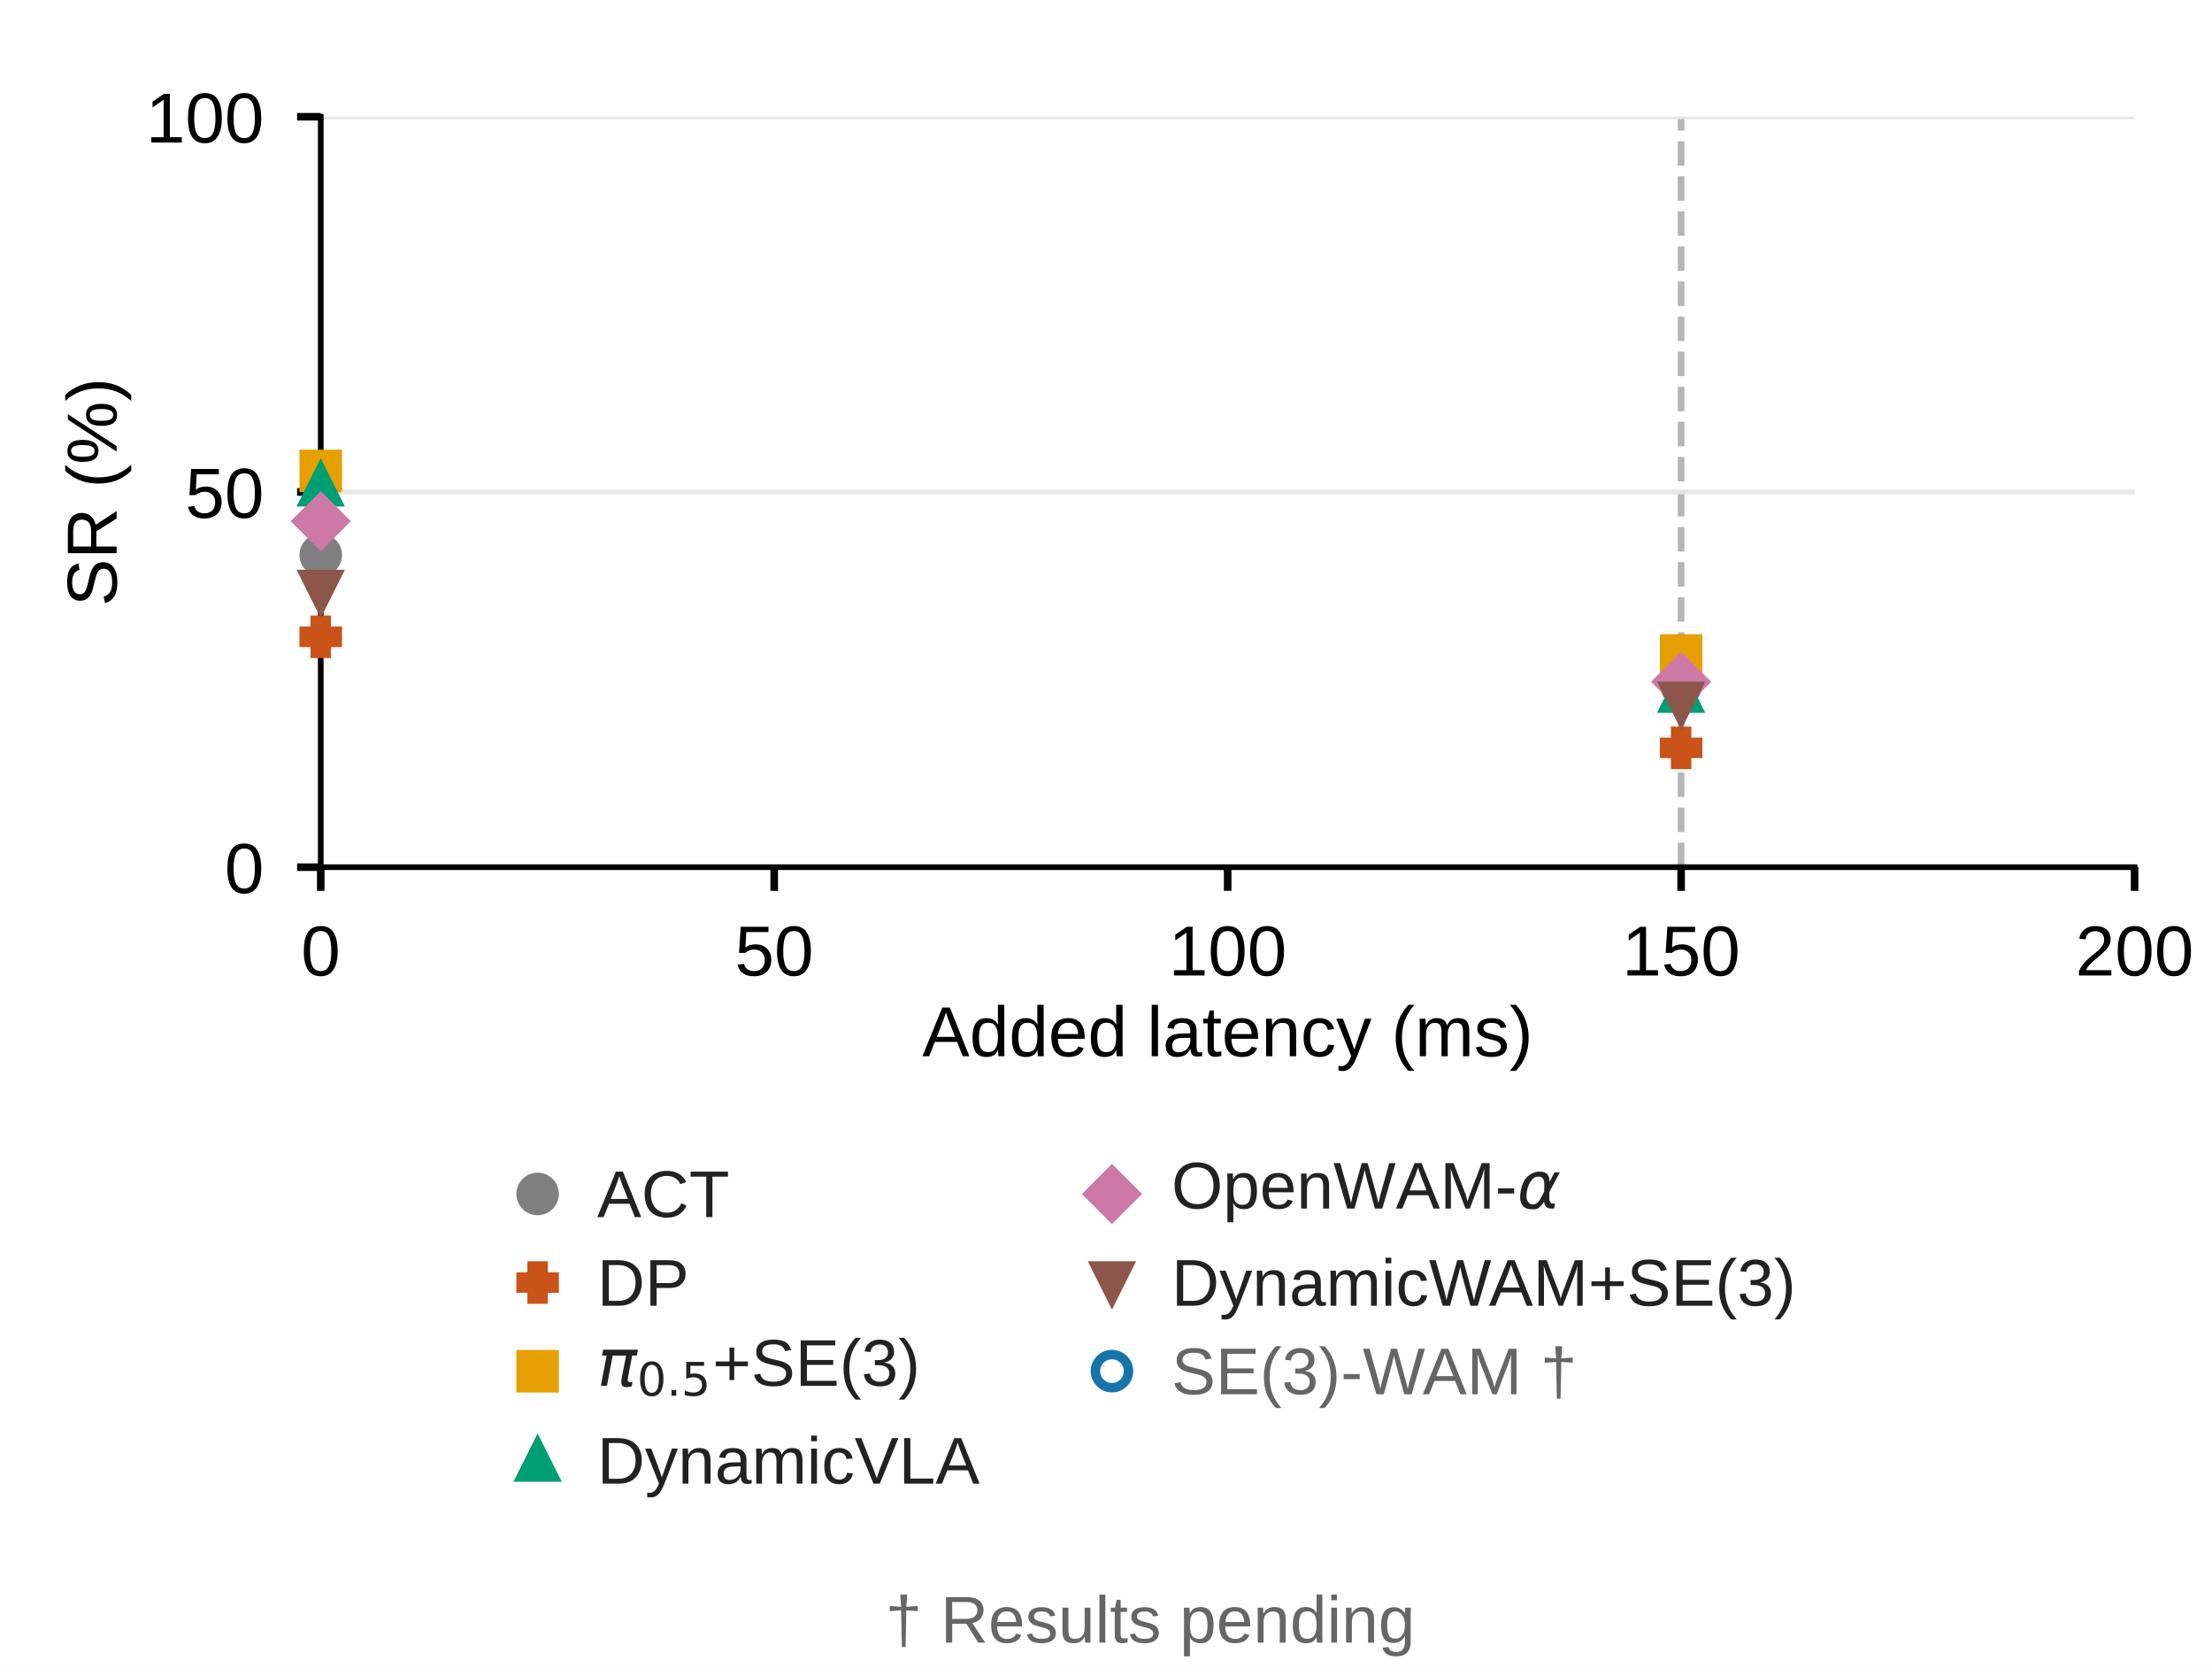
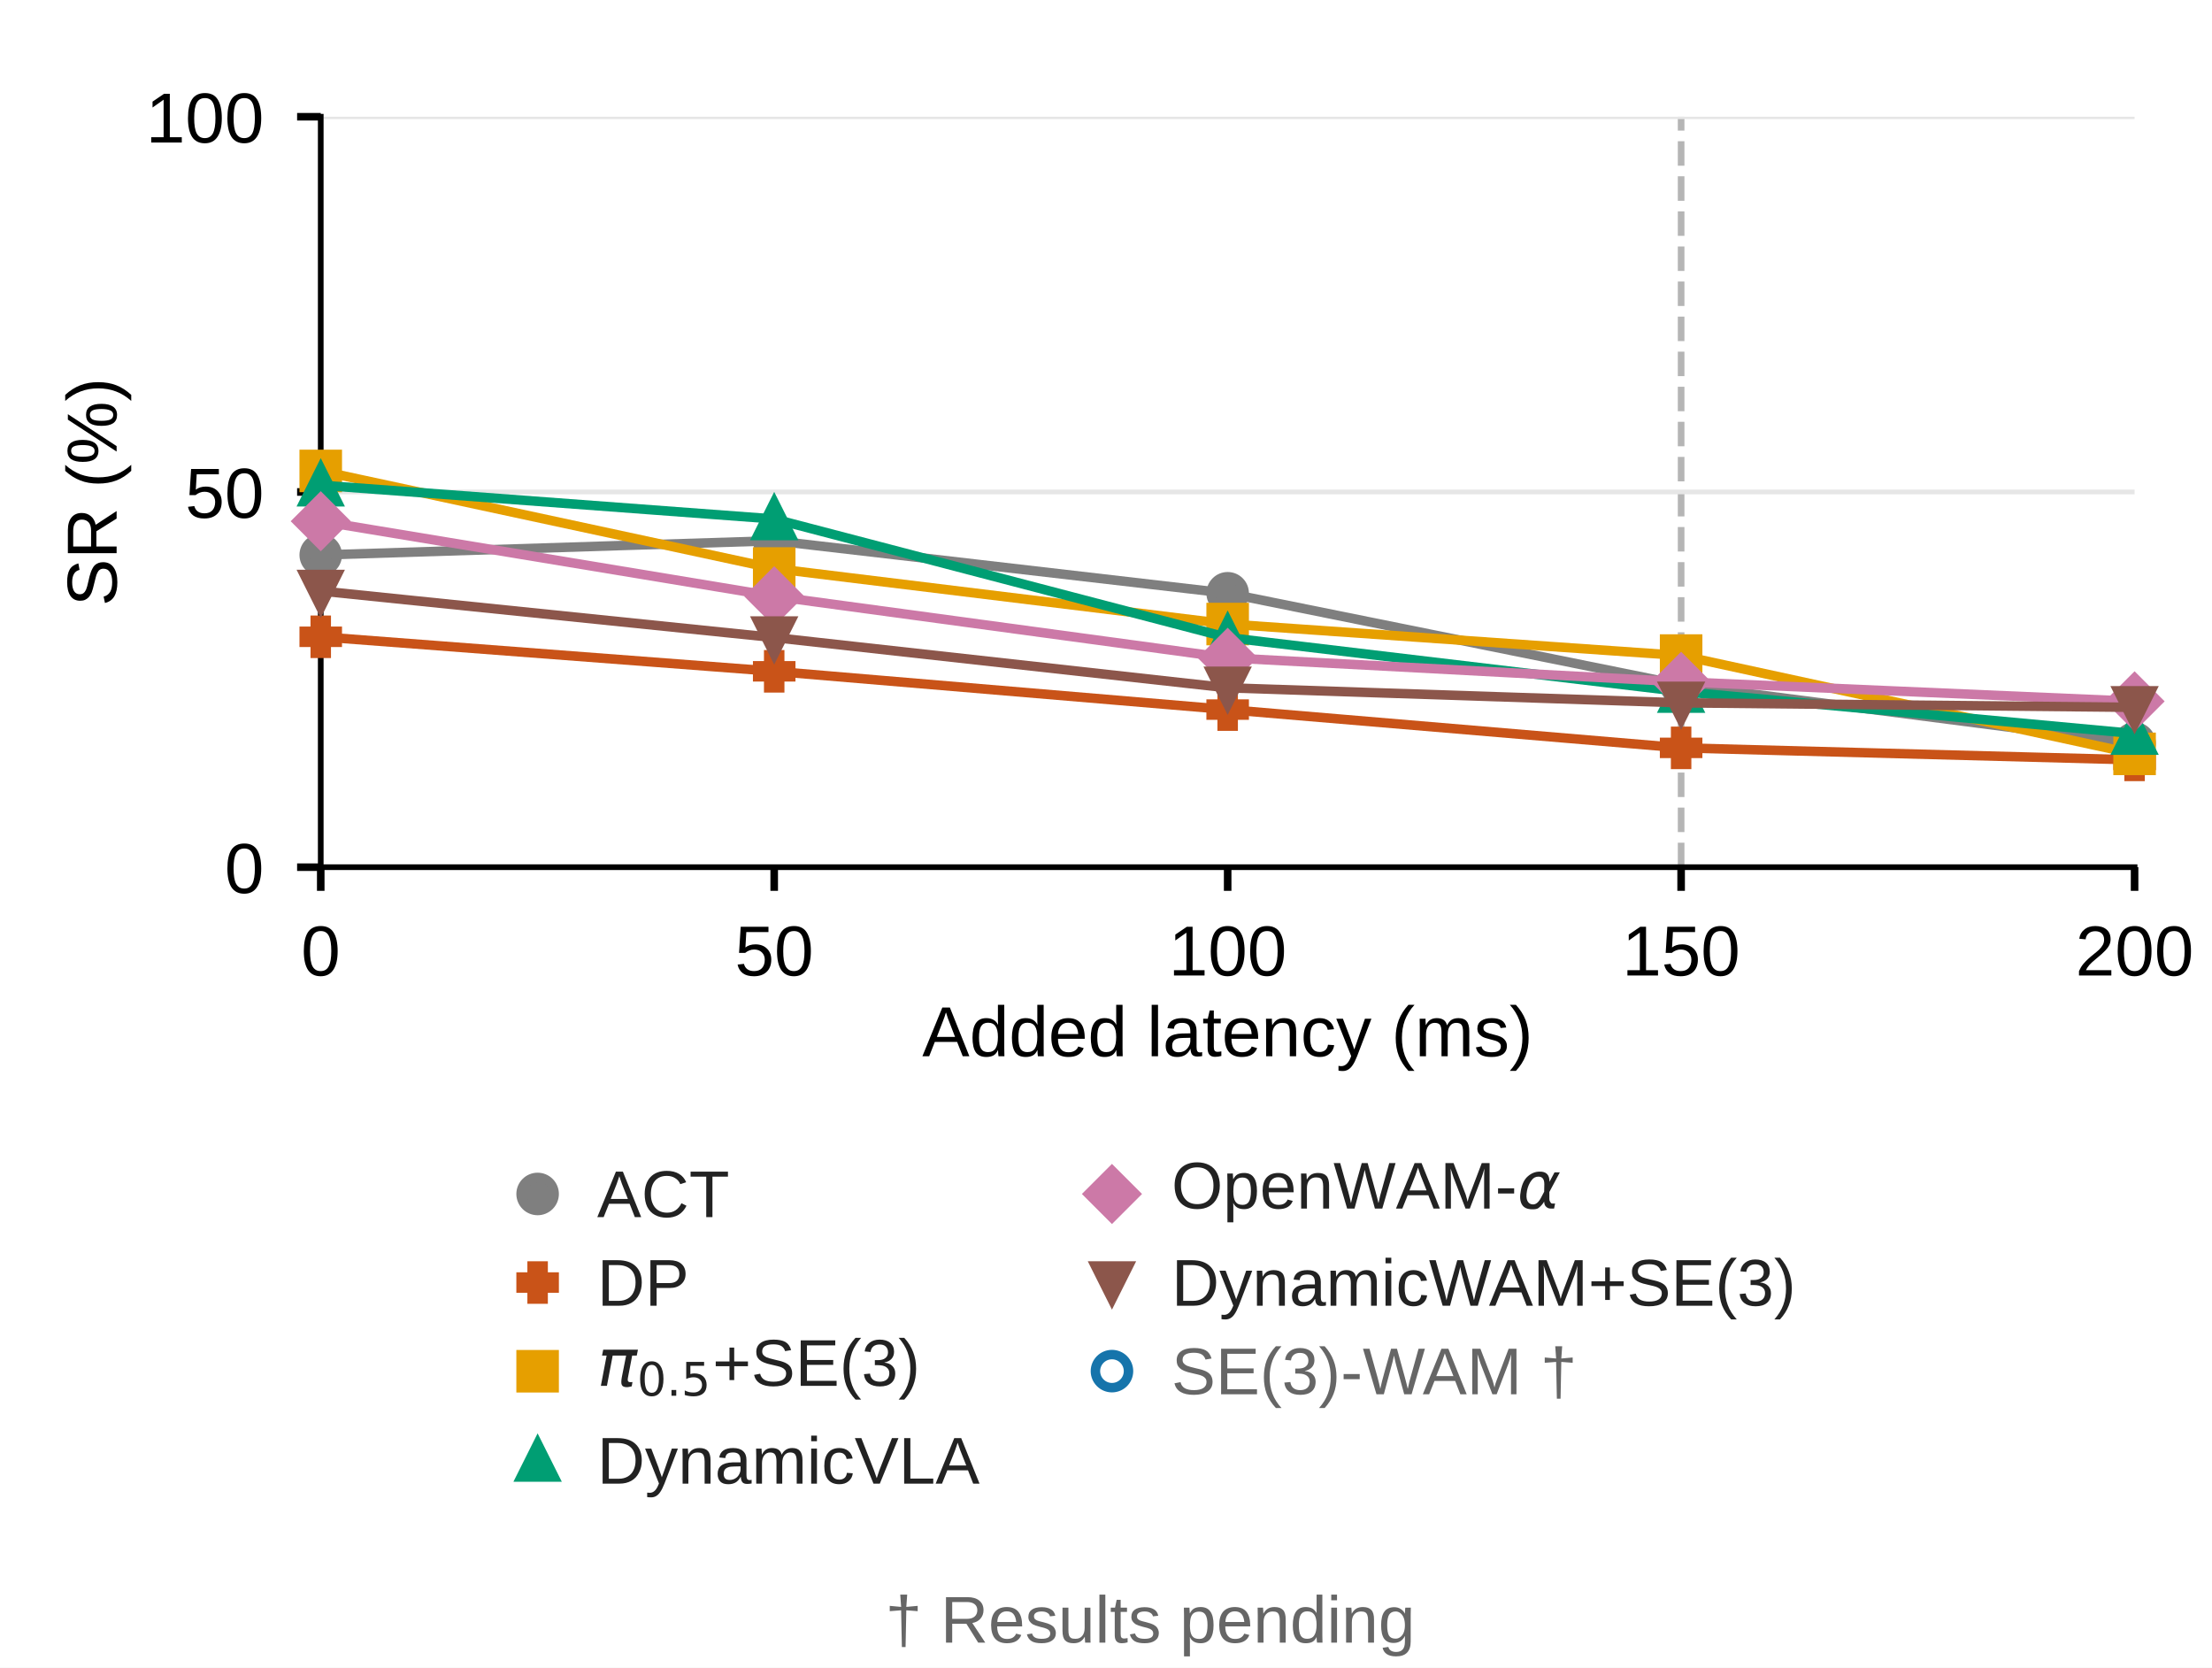
<svg xmlns="http://www.w3.org/2000/svg" xmlns:xlink="http://www.w3.org/1999/xlink" width="234pt" height="176.4pt" viewBox="0 0 234 176.4" version="1.1">
  <defs>
    <style type="text/css">*{stroke-linejoin: round; stroke-linecap: butt}</style>
  </defs>
  <g id="figure_1">
    <g id="patch_1">
      <path d="M 0 176.4 L 234 176.4 L 234 0 L 0 0 z " style="fill: #ffffff" />
    </g>
    <g id="axes_1">
      <g id="patch_2">
        <path d="M 33.93 91.728 L 225.81 91.728 L 225.81 12.348 L 33.93 12.348 z " style="fill: #ffffff" />
      </g>
      <g id="line2d_1">
-         <path d="M 177.84 91.728 L 177.84 12.348 " clip-path="url(#p18b261b628)" style="fill: none; stroke-dasharray: 2.59,1.12; stroke-dashoffset: 0; stroke: #b5b5b5; stroke-width: 0.7" />
+         <path d="M 177.84 91.728 L 177.84 12.348 " clip-path="url(#p794b66f9b3)" style="fill: none; stroke-dasharray: 2.59,1.12; stroke-dashoffset: 0; stroke: #b5b5b5; stroke-width: 0.7" />
      </g>
      <g id="matplotlib.axis_1">
        <g id="xtick_1">
          <g id="line2d_2">
            <defs>
-               <path id="m17ccecae05" d="M 0 0 L 0 2.5 " style="stroke: #000000; stroke-width: 0.8" />
+               <path id="m905143a1d2" d="M 0 0 L 0 2.5 " style="stroke: #000000; stroke-width: 0.8" />
            </defs>
            <g>
-               <use xlink:href="#m17ccecae05" x="33.93" y="91.728" style="stroke: #000000; stroke-width: 0.8" />
+               <use xlink:href="#m905143a1d2" x="33.93" y="91.728" style="stroke: #000000; stroke-width: 0.8" />
            </g>
          </g>
          <g id="text_1">
            <text style="font-size: 7.5px; font-family: 'Arial'; text-anchor: middle" x="33.93" y="103.188" transform="rotate(-0 33.93 103.1882)">0</text>
          </g>
        </g>
        <g id="xtick_2">
          <g id="line2d_3">
            <g>
-               <use xlink:href="#m17ccecae05" x="81.9" y="91.728" style="stroke: #000000; stroke-width: 0.8" />
+               <use xlink:href="#m905143a1d2" x="81.9" y="91.728" style="stroke: #000000; stroke-width: 0.8" />
            </g>
          </g>
          <g id="text_2">
            <text style="font-size: 7.5px; font-family: 'Arial'; text-anchor: middle" x="81.9" y="103.188" transform="rotate(-0 81.9 103.1882)">50</text>
          </g>
        </g>
        <g id="xtick_3">
          <g id="line2d_4">
            <g>
-               <use xlink:href="#m17ccecae05" x="129.87" y="91.728" style="stroke: #000000; stroke-width: 0.8" />
+               <use xlink:href="#m905143a1d2" x="129.87" y="91.728" style="stroke: #000000; stroke-width: 0.8" />
            </g>
          </g>
          <g id="text_3">
            <text style="font-size: 7.5px; font-family: 'Arial'; text-anchor: middle" x="129.87" y="103.188" transform="rotate(-0 129.87 103.1882)">100</text>
          </g>
        </g>
        <g id="xtick_4">
          <g id="line2d_5">
            <g>
-               <use xlink:href="#m17ccecae05" x="177.84" y="91.728" style="stroke: #000000; stroke-width: 0.8" />
+               <use xlink:href="#m905143a1d2" x="177.84" y="91.728" style="stroke: #000000; stroke-width: 0.8" />
            </g>
          </g>
          <g id="text_4">
            <text style="font-size: 7.5px; font-family: 'Arial'; text-anchor: middle" x="177.84" y="103.188" transform="rotate(-0 177.84 103.1882)">150</text>
          </g>
        </g>
        <g id="xtick_5">
          <g id="line2d_6">
            <g>
-               <use xlink:href="#m17ccecae05" x="225.81" y="91.728" style="stroke: #000000; stroke-width: 0.8" />
+               <use xlink:href="#m905143a1d2" x="225.81" y="91.728" style="stroke: #000000; stroke-width: 0.8" />
            </g>
          </g>
          <g id="text_5">
            <text style="font-size: 7.5px; font-family: 'Arial'; text-anchor: middle" x="225.81" y="103.188" transform="rotate(-0 225.81 103.1882)">200</text>
          </g>
        </g>
        <g id="text_6">
          <text style="font-size: 7.5px; font-family: 'Arial'; text-anchor: middle" x="129.87" y="111.727" transform="rotate(-0 129.87 111.7268)">Added latency (ms)</text>
        </g>
      </g>
      <g id="matplotlib.axis_2">
        <g id="ytick_1">
          <g id="line2d_7">
-             <path d="M 33.93 91.728 L 225.81 91.728 " clip-path="url(#p18b261b628)" style="fill: none; stroke: #e6e6e6; stroke-width: 0.5; stroke-linecap: square" />
+             <path d="M 33.93 91.728 L 225.81 91.728 " clip-path="url(#p794b66f9b3)" style="fill: none; stroke: #e6e6e6; stroke-width: 0.5; stroke-linecap: square" />
          </g>
          <g id="line2d_8">
            <defs>
-               <path id="m4b5ca4c76c" d="M 0 0 L -2.5 0 " style="stroke: #000000; stroke-width: 0.8" />
+               <path id="ma566882a3f" d="M 0 0 L -2.5 0 " style="stroke: #000000; stroke-width: 0.8" />
            </defs>
            <g>
-               <use xlink:href="#m4b5ca4c76c" x="33.93" y="91.728" style="stroke: #000000; stroke-width: 0.8" />
+               <use xlink:href="#ma566882a3f" x="33.93" y="91.728" style="stroke: #000000; stroke-width: 0.8" />
            </g>
          </g>
          <g id="text_7">
            <text style="font-size: 7.5px; font-family: 'Arial'; text-anchor: end" x="27.93" y="94.458" transform="rotate(-0 27.93 94.4581)">0</text>
          </g>
        </g>
        <g id="ytick_2">
          <g id="line2d_9">
-             <path d="M 33.93 52.038 L 225.81 52.038 " clip-path="url(#p18b261b628)" style="fill: none; stroke: #e6e6e6; stroke-width: 0.5; stroke-linecap: square" />
+             <path d="M 33.93 52.038 L 225.81 52.038 " clip-path="url(#p794b66f9b3)" style="fill: none; stroke: #e6e6e6; stroke-width: 0.5; stroke-linecap: square" />
          </g>
          <g id="line2d_10">
            <g>
-               <use xlink:href="#m4b5ca4c76c" x="33.93" y="52.038" style="stroke: #000000; stroke-width: 0.8" />
+               <use xlink:href="#ma566882a3f" x="33.93" y="52.038" style="stroke: #000000; stroke-width: 0.8" />
            </g>
          </g>
          <g id="text_8">
            <text style="font-size: 7.5px; font-family: 'Arial'; text-anchor: end" x="27.93" y="54.768" transform="rotate(-0 27.93 54.7681)">50</text>
          </g>
        </g>
        <g id="ytick_3">
          <g id="line2d_11">
-             <path d="M 33.93 12.348 L 225.81 12.348 " clip-path="url(#p18b261b628)" style="fill: none; stroke: #e6e6e6; stroke-width: 0.5; stroke-linecap: square" />
+             <path d="M 33.93 12.348 L 225.81 12.348 " clip-path="url(#p794b66f9b3)" style="fill: none; stroke: #e6e6e6; stroke-width: 0.5; stroke-linecap: square" />
          </g>
          <g id="line2d_12">
            <g>
-               <use xlink:href="#m4b5ca4c76c" x="33.93" y="12.348" style="stroke: #000000; stroke-width: 0.8" />
+               <use xlink:href="#ma566882a3f" x="33.93" y="12.348" style="stroke: #000000; stroke-width: 0.8" />
            </g>
          </g>
          <g id="text_9">
            <text style="font-size: 7.5px; font-family: 'Arial'; text-anchor: end" x="27.93" y="15.078" transform="rotate(-0 27.93 15.0781)">100</text>
          </g>
        </g>
        <g id="text_10">
          <text style="font-size: 7.5px; font-family: 'Arial'; text-anchor: middle" x="12.339" y="52.038" transform="rotate(-90 12.33938 52.038)">SR (%)</text>
        </g>
      </g>
      <g id="patch_3">
        <path d="M 33.93 91.728 L 33.93 12.348 " style="fill: none; stroke: #000000; stroke-width: 0.6; stroke-linejoin: miter; stroke-linecap: square" />
      </g>
      <g id="patch_4">
        <path d="M 33.93 91.728 L 225.81 91.728 " style="fill: none; stroke: #000000; stroke-width: 0.6; stroke-linejoin: miter; stroke-linecap: square" />
      </g>
      <g id="line2d_13">
-         <path d="M 33.93 58.706 M 177.84 72.439 " style="fill: none; stroke: #7f7f7f; stroke-linecap: square" />
-         <defs>
-           <path id="m3add06bc29" d="M 0 1.75 C 0.464 1.75 0.909 1.566 1.237 1.237 C 1.566 0.909 1.75 0.464 1.75 0 C 1.75 -0.464 1.566 -0.909 1.237 -1.237 C 0.909 -1.566 0.464 -1.75 0 -1.75 C -0.464 -1.75 -0.909 -1.566 -1.237 -1.237 C -1.566 -0.909 -1.75 -0.464 -1.75 0 C -1.75 0.464 -1.566 0.909 -1.237 1.237 C -0.909 1.566 -0.464 1.75 0 1.75 z " style="stroke: #7f7f7f" />
-         </defs>
-         <g>
-           <use xlink:href="#m3add06bc29" x="33.93" y="58.706" style="fill: #7f7f7f; stroke: #7f7f7f" />
-           <use xlink:href="#m3add06bc29" x="177.84" y="72.439" style="fill: #7f7f7f; stroke: #7f7f7f" />
+         <path d="M 33.93 58.706 L 81.9 57.198 L 129.87 62.754 L 177.84 72.439 L 225.81 78.63 " style="fill: none; stroke: #7f7f7f; stroke-linecap: square" />
+         <defs>
+           <path id="m9043773443" d="M 0 1.75 C 0.464 1.75 0.909 1.566 1.237 1.237 C 1.566 0.909 1.75 0.464 1.75 0 C 1.75 -0.464 1.566 -0.909 1.237 -1.237 C 0.909 -1.566 0.464 -1.75 0 -1.75 C -0.464 -1.75 -0.909 -1.566 -1.237 -1.237 C -1.566 -0.909 -1.75 -0.464 -1.75 0 C -1.75 0.464 -1.566 0.909 -1.237 1.237 C -0.909 1.566 -0.464 1.75 0 1.75 z " style="stroke: #7f7f7f" />
+         </defs>
+         <g>
+           <use xlink:href="#m9043773443" x="33.93" y="58.706" style="fill: #7f7f7f; stroke: #7f7f7f" />
+           <use xlink:href="#m9043773443" x="81.9" y="57.198" style="fill: #7f7f7f; stroke: #7f7f7f" />
+           <use xlink:href="#m9043773443" x="129.87" y="62.754" style="fill: #7f7f7f; stroke: #7f7f7f" />
+           <use xlink:href="#m9043773443" x="177.84" y="72.439" style="fill: #7f7f7f; stroke: #7f7f7f" />
+           <use xlink:href="#m9043773443" x="225.81" y="78.63" style="fill: #7f7f7f; stroke: #7f7f7f" />
        </g>
      </g>
      <g id="line2d_14">
-         <path d="M 33.93 67.358 M 177.84 79.107 " style="fill: none; stroke: #c95318; stroke-linecap: square" />
-         <defs>
-           <path id="m324e7e7f34" d="M -0.583 1.75 L 0.583 1.75 L 0.583 0.583 L 1.75 0.583 L 1.75 -0.583 L 0.583 -0.583 L 0.583 -1.75 L -0.583 -1.75 L -0.583 -0.583 L -1.75 -0.583 L -1.75 0.583 L -0.583 0.583 z " style="stroke: #c95318; stroke-linejoin: miter" />
-         </defs>
-         <g>
-           <use xlink:href="#m324e7e7f34" x="33.93" y="67.358" style="fill: #c95318; stroke: #c95318; stroke-linejoin: miter" />
-           <use xlink:href="#m324e7e7f34" x="177.84" y="79.107" style="fill: #c95318; stroke: #c95318; stroke-linejoin: miter" />
+         <path d="M 33.93 67.358 L 81.9 71.01 L 129.87 75.058 L 177.84 79.107 L 225.81 80.377 " style="fill: none; stroke: #c95318; stroke-linecap: square" />
+         <defs>
+           <path id="mba420f427e" d="M -0.583 1.75 L 0.583 1.75 L 0.583 0.583 L 1.75 0.583 L 1.75 -0.583 L 0.583 -0.583 L 0.583 -1.75 L -0.583 -1.75 L -0.583 -0.583 L -1.75 -0.583 L -1.75 0.583 L -0.583 0.583 z " style="stroke: #c95318; stroke-linejoin: miter" />
+         </defs>
+         <g>
+           <use xlink:href="#mba420f427e" x="33.93" y="67.358" style="fill: #c95318; stroke: #c95318; stroke-linejoin: miter" />
+           <use xlink:href="#mba420f427e" x="81.9" y="71.01" style="fill: #c95318; stroke: #c95318; stroke-linejoin: miter" />
+           <use xlink:href="#mba420f427e" x="129.87" y="75.058" style="fill: #c95318; stroke: #c95318; stroke-linejoin: miter" />
+           <use xlink:href="#mba420f427e" x="177.84" y="79.107" style="fill: #c95318; stroke: #c95318; stroke-linejoin: miter" />
+           <use xlink:href="#mba420f427e" x="225.81" y="80.377" style="fill: #c95318; stroke: #c95318; stroke-linejoin: miter" />
        </g>
      </g>
      <g id="line2d_15">
-         <path d="M 33.93 49.815 M 177.84 69.343 " style="fill: none; stroke: #e69f00; stroke-linecap: square" />
-         <defs>
-           <path id="m8a4d4f71a2" d="M -1.75 1.75 L 1.75 1.75 L 1.75 -1.75 L -1.75 -1.75 z " style="stroke: #e69f00; stroke-linejoin: miter" />
-         </defs>
-         <g>
-           <use xlink:href="#m8a4d4f71a2" x="33.93" y="49.815" style="fill: #e69f00; stroke: #e69f00; stroke-linejoin: miter" />
-           <use xlink:href="#m8a4d4f71a2" x="177.84" y="69.343" style="fill: #e69f00; stroke: #e69f00; stroke-linejoin: miter" />
+         <path d="M 33.93 49.815 L 81.9 60.135 L 129.87 66.009 L 177.84 69.343 L 225.81 79.742 " style="fill: none; stroke: #e69f00; stroke-linecap: square" />
+         <defs>
+           <path id="m3336f441b9" d="M -1.75 1.75 L 1.75 1.75 L 1.75 -1.75 L -1.75 -1.75 z " style="stroke: #e69f00; stroke-linejoin: miter" />
+         </defs>
+         <g>
+           <use xlink:href="#m3336f441b9" x="33.93" y="49.815" style="fill: #e69f00; stroke: #e69f00; stroke-linejoin: miter" />
+           <use xlink:href="#m3336f441b9" x="81.9" y="60.135" style="fill: #e69f00; stroke: #e69f00; stroke-linejoin: miter" />
+           <use xlink:href="#m3336f441b9" x="129.87" y="66.009" style="fill: #e69f00; stroke: #e69f00; stroke-linejoin: miter" />
+           <use xlink:href="#m3336f441b9" x="177.84" y="69.343" style="fill: #e69f00; stroke: #e69f00; stroke-linejoin: miter" />
+           <use xlink:href="#m3336f441b9" x="225.81" y="79.742" style="fill: #e69f00; stroke: #e69f00; stroke-linejoin: miter" />
        </g>
      </g>
      <g id="line2d_16">
-         <path d="M 33.93 51.324 M 177.84 73.153 " style="fill: none; stroke: #009e73; stroke-linecap: square" />
-         <defs>
-           <path id="m843332efc6" d="M 0 -1.75 L -1.75 1.75 L 1.75 1.75 z " style="stroke: #009e73; stroke-linejoin: miter" />
-         </defs>
-         <g>
-           <use xlink:href="#m843332efc6" x="33.93" y="51.324" style="fill: #009e73; stroke: #009e73; stroke-linejoin: miter" />
-           <use xlink:href="#m843332efc6" x="177.84" y="73.153" style="fill: #009e73; stroke: #009e73; stroke-linejoin: miter" />
+         <path d="M 33.93 51.324 L 81.9 54.896 L 129.87 67.438 L 177.84 73.153 L 225.81 77.598 " style="fill: none; stroke: #009e73; stroke-linecap: square" />
+         <defs>
+           <path id="mfb6c99f609" d="M 0 -1.75 L -1.75 1.75 L 1.75 1.75 z " style="stroke: #009e73; stroke-linejoin: miter" />
+         </defs>
+         <g>
+           <use xlink:href="#mfb6c99f609" x="33.93" y="51.324" style="fill: #009e73; stroke: #009e73; stroke-linejoin: miter" />
+           <use xlink:href="#mfb6c99f609" x="81.9" y="54.896" style="fill: #009e73; stroke: #009e73; stroke-linejoin: miter" />
+           <use xlink:href="#mfb6c99f609" x="129.87" y="67.438" style="fill: #009e73; stroke: #009e73; stroke-linejoin: miter" />
+           <use xlink:href="#mfb6c99f609" x="177.84" y="73.153" style="fill: #009e73; stroke: #009e73; stroke-linejoin: miter" />
+           <use xlink:href="#mfb6c99f609" x="225.81" y="77.598" style="fill: #009e73; stroke: #009e73; stroke-linejoin: miter" />
        </g>
      </g>
      <g id="line2d_17">
-         <path d="M 33.93 55.134 M 177.84 72.121 " style="fill: none; stroke: #cc79a7; stroke-linecap: square" />
-         <defs>
-           <path id="m440f83c9f2" d="M 0 2.475 L 2.475 0 L 0 -2.475 L -2.475 0 z " style="stroke: #cc79a7; stroke-linejoin: miter" />
-         </defs>
-         <g>
-           <use xlink:href="#m440f83c9f2" x="33.93" y="55.134" style="fill: #cc79a7; stroke: #cc79a7; stroke-linejoin: miter" />
-           <use xlink:href="#m440f83c9f2" x="177.84" y="72.121" style="fill: #cc79a7; stroke: #cc79a7; stroke-linejoin: miter" />
+         <path d="M 33.93 55.134 L 81.9 63.072 L 129.87 69.581 L 177.84 72.121 L 225.81 74.185 " style="fill: none; stroke: #cc79a7; stroke-linecap: square" />
+         <defs>
+           <path id="ma7196ff468" d="M 0 2.475 L 2.475 0 L 0 -2.475 L -2.475 0 z " style="stroke: #cc79a7; stroke-linejoin: miter" />
+         </defs>
+         <g>
+           <use xlink:href="#ma7196ff468" x="33.93" y="55.134" style="fill: #cc79a7; stroke: #cc79a7; stroke-linejoin: miter" />
+           <use xlink:href="#ma7196ff468" x="81.9" y="63.072" style="fill: #cc79a7; stroke: #cc79a7; stroke-linejoin: miter" />
+           <use xlink:href="#ma7196ff468" x="129.87" y="69.581" style="fill: #cc79a7; stroke: #cc79a7; stroke-linejoin: miter" />
+           <use xlink:href="#ma7196ff468" x="177.84" y="72.121" style="fill: #cc79a7; stroke: #cc79a7; stroke-linejoin: miter" />
+           <use xlink:href="#ma7196ff468" x="225.81" y="74.185" style="fill: #cc79a7; stroke: #cc79a7; stroke-linejoin: miter" />
        </g>
      </g>
      <g id="line2d_18">
-         <path d="M 33.93 62.516 M 177.84 74.344 " style="fill: none; stroke: #8c564b; stroke-linecap: square" />
-         <defs>
-           <path id="mf312cd4697" d="M -0 1.75 L 1.75 -1.75 L -1.75 -1.75 z " style="stroke: #8c564b; stroke-linejoin: miter" />
-         </defs>
-         <g>
-           <use xlink:href="#mf312cd4697" x="33.93" y="62.516" style="fill: #8c564b; stroke: #8c564b; stroke-linejoin: miter" />
-           <use xlink:href="#mf312cd4697" x="177.84" y="74.344" style="fill: #8c564b; stroke: #8c564b; stroke-linejoin: miter" />
+         <path d="M 33.93 62.516 L 81.9 67.438 L 129.87 72.756 L 177.84 74.344 L 225.81 74.82 " style="fill: none; stroke: #8c564b; stroke-linecap: square" />
+         <defs>
+           <path id="m6f5e10c1e0" d="M -0 1.75 L 1.75 -1.75 L -1.75 -1.75 z " style="stroke: #8c564b; stroke-linejoin: miter" />
+         </defs>
+         <g>
+           <use xlink:href="#m6f5e10c1e0" x="33.93" y="62.516" style="fill: #8c564b; stroke: #8c564b; stroke-linejoin: miter" />
+           <use xlink:href="#m6f5e10c1e0" x="81.9" y="67.438" style="fill: #8c564b; stroke: #8c564b; stroke-linejoin: miter" />
+           <use xlink:href="#m6f5e10c1e0" x="129.87" y="72.756" style="fill: #8c564b; stroke: #8c564b; stroke-linejoin: miter" />
+           <use xlink:href="#m6f5e10c1e0" x="177.84" y="74.344" style="fill: #8c564b; stroke: #8c564b; stroke-linejoin: miter" />
+           <use xlink:href="#m6f5e10c1e0" x="225.81" y="74.82" style="fill: #8c564b; stroke: #8c564b; stroke-linejoin: miter" />
        </g>
      </g>
    </g>
    <g id="text_11">
      <text style="font-size: 7px; font-family: 'Arial'; text-anchor: middle; fill: #666666" x="121.68" y="173.754" transform="rotate(-0 121.68 173.754)">† Results pending</text>
    </g>
    <g id="legend_1">
      <g id="line2d_19">
        <g>
-           <use xlink:href="#m3add06bc29" x="56.873" y="126.294" style="fill: #7f7f7f; stroke: #7f7f7f" />
+           <use xlink:href="#m9043773443" x="56.873" y="126.294" style="fill: #7f7f7f; stroke: #7f7f7f" />
        </g>
      </g>
      <g id="text_12">
        <text style="font-size: 7px; font-family: 'Arial'; text-anchor: start; fill: #222222" x="63.173" y="128.744" transform="rotate(-0 63.17312 128.744)">ACT</text>
      </g>
      <g id="line2d_20">
        <g>
-           <use xlink:href="#m324e7e7f34" x="56.873" y="135.663" style="fill: #c95318; stroke: #c95318; stroke-linejoin: miter" />
+           <use xlink:href="#mba420f427e" x="56.873" y="135.663" style="fill: #c95318; stroke: #c95318; stroke-linejoin: miter" />
        </g>
      </g>
      <g id="text_13">
        <text style="font-size: 7px; font-family: 'Arial'; text-anchor: start; fill: #222222" x="63.173" y="138.113" transform="rotate(-0 63.17312 138.1133)">DP</text>
      </g>
      <g id="line2d_21">
        <g>
-           <use xlink:href="#m8a4d4f71a2" x="56.873" y="145.046" style="fill: #e69f00; stroke: #e69f00; stroke-linejoin: miter" />
+           <use xlink:href="#m3336f441b9" x="56.873" y="145.046" style="fill: #e69f00; stroke: #e69f00; stroke-linejoin: miter" />
        </g>
      </g>
      <g id="text_14">
        <g style="fill: #222222" transform="translate(63.17312 147.4965)">
          <text>
            <tspan x="0" y="-0.906" style="font-style: oblique; font-size: 7px; font-family: 'DejaVu Sans'; fill: #222222">π</tspan>
            <tspan x="4.214" y="0.144" style="font-size: 4.9px; font-family: 'DejaVu Sans'; fill: #222222">0</tspan>
            <tspan x="7.332" y="0.144" style="font-size: 4.9px; font-family: 'DejaVu Sans'; fill: #222222">.</tspan>
            <tspan x="8.889" y="0.144" style="font-size: 4.9px; font-family: 'DejaVu Sans'; fill: #222222">5</tspan>
            <tspan x="12.198" y="-0.906" style="font-size: 7px; font-family: 'Arial'; fill: #222222">+</tspan>
            <tspan x="16.286" y="-0.906" style="font-size: 7px; font-family: 'Arial'; fill: #222222">S</tspan>
            <tspan x="20.955" y="-0.906" style="font-size: 7px; font-family: 'Arial'; fill: #222222">E</tspan>
            <tspan x="25.624" y="-0.906" style="font-size: 7px; font-family: 'Arial'; fill: #222222">(</tspan>
            <tspan x="27.955" y="-0.906" style="font-size: 7px; font-family: 'Arial'; fill: #222222">3</tspan>
            <tspan x="31.848" y="-0.906" style="font-size: 7px; font-family: 'Arial'; fill: #222222">)</tspan>
          </text>
        </g>
      </g>
      <g id="line2d_22">
        <g>
-           <use xlink:href="#m843332efc6" x="56.873" y="154.483" style="fill: #009e73; stroke: #009e73; stroke-linejoin: miter" />
+           <use xlink:href="#mfb6c99f609" x="56.873" y="154.483" style="fill: #009e73; stroke: #009e73; stroke-linejoin: miter" />
        </g>
      </g>
      <g id="text_15">
        <text style="font-size: 7px; font-family: 'Arial'; text-anchor: start; fill: #222222" x="63.173" y="156.933" transform="rotate(-0 63.17312 156.9327)">DynamicVLA</text>
      </g>
      <g id="line2d_23">
        <g>
-           <use xlink:href="#m440f83c9f2" x="117.631" y="126.294" style="fill: #cc79a7; stroke: #cc79a7; stroke-linejoin: miter" />
+           <use xlink:href="#ma7196ff468" x="117.631" y="126.294" style="fill: #cc79a7; stroke: #cc79a7; stroke-linejoin: miter" />
        </g>
      </g>
      <g id="text_16">
        <g style="fill: #222222" transform="translate(123.9309 128.744)">
          <text>
            <tspan x="0" y="-0.906" style="font-size: 7px; font-family: 'Arial'; fill: #222222">O</tspan>
            <tspan x="5.445" y="-0.906" style="font-size: 7px; font-family: 'Arial'; fill: #222222">p</tspan>
            <tspan x="9.338" y="-0.906" style="font-size: 7px; font-family: 'Arial'; fill: #222222">e</tspan>
            <tspan x="13.231" y="-0.906" style="font-size: 7px; font-family: 'Arial'; fill: #222222">n</tspan>
            <tspan x="17.124" y="-0.906" style="font-size: 7px; font-family: 'Arial'; fill: #222222">W</tspan>
            <tspan x="23.731" y="-0.906" style="font-size: 7px; font-family: 'Arial'; fill: #222222">A</tspan>
            <tspan x="28.4" y="-0.906" style="font-size: 7px; font-family: 'Arial'; fill: #222222">M</tspan>
            <tspan x="34.231" y="-0.906" style="font-size: 7px; font-family: 'Arial'; fill: #222222">-</tspan>
            <tspan x="36.562" y="-0.906" style="font-style: oblique; font-size: 7px; font-family: 'DejaVu Sans'; fill: #222222">α</tspan>
          </text>
        </g>
      </g>
      <g id="line2d_24">
        <g>
-           <use xlink:href="#mf312cd4697" x="117.631" y="135.663" style="fill: #8c564b; stroke: #8c564b; stroke-linejoin: miter" />
+           <use xlink:href="#m6f5e10c1e0" x="117.631" y="135.663" style="fill: #8c564b; stroke: #8c564b; stroke-linejoin: miter" />
        </g>
      </g>
      <g id="text_17">
        <text style="font-size: 7px; font-family: 'Arial'; text-anchor: start; fill: #222222" x="123.931" y="138.113" transform="rotate(-0 123.9309 138.1133)">DynamicWAM+SE(3)</text>
      </g>
      <g id="line2d_25">
        <defs>
-           <path id="mde0e0851c7" d="M 0 1.75 C 0.464 1.75 0.909 1.566 1.237 1.237 C 1.566 0.909 1.75 0.464 1.75 0 C 1.75 -0.464 1.566 -0.909 1.237 -1.237 C 0.909 -1.566 0.464 -1.75 0 -1.75 C -0.464 -1.75 -0.909 -1.566 -1.237 -1.237 C -1.566 -0.909 -1.75 -0.464 -1.75 0 C -1.75 0.464 -1.566 0.909 -1.237 1.237 C -0.909 1.566 -0.464 1.75 0 1.75 z " style="stroke: #1674ab" />
-         </defs>
-         <g>
-           <use xlink:href="#mde0e0851c7" x="117.631" y="145.033" style="fill-opacity: 0; stroke: #1674ab" />
+           <path id="m50d44cda5f" d="M 0 1.75 C 0.464 1.75 0.909 1.566 1.237 1.237 C 1.566 0.909 1.75 0.464 1.75 0 C 1.75 -0.464 1.566 -0.909 1.237 -1.237 C 0.909 -1.566 0.464 -1.75 0 -1.75 C -0.464 -1.75 -0.909 -1.566 -1.237 -1.237 C -1.566 -0.909 -1.75 -0.464 -1.75 0 C -1.75 0.464 -1.566 0.909 -1.237 1.237 C -0.909 1.566 -0.464 1.75 0 1.75 z " style="stroke: #1674ab" />
+         </defs>
+         <g>
+           <use xlink:href="#m50d44cda5f" x="117.631" y="145.033" style="fill-opacity: 0; stroke: #1674ab" />
        </g>
      </g>
      <g id="text_18">
        <text style="font-size: 7px; font-family: 'Arial'; text-anchor: start; fill: #666666" x="123.931" y="147.483" transform="rotate(-0 123.9309 147.4828)">SE(3)-WAM †</text>
      </g>
    </g>
  </g>
  <defs>
-     <clipPath id="p18b261b628">
+     <clipPath id="p794b66f9b3">
      <rect x="33.93" y="12.348" width="191.88" height="79.38" />
    </clipPath>
  </defs>
</svg>
